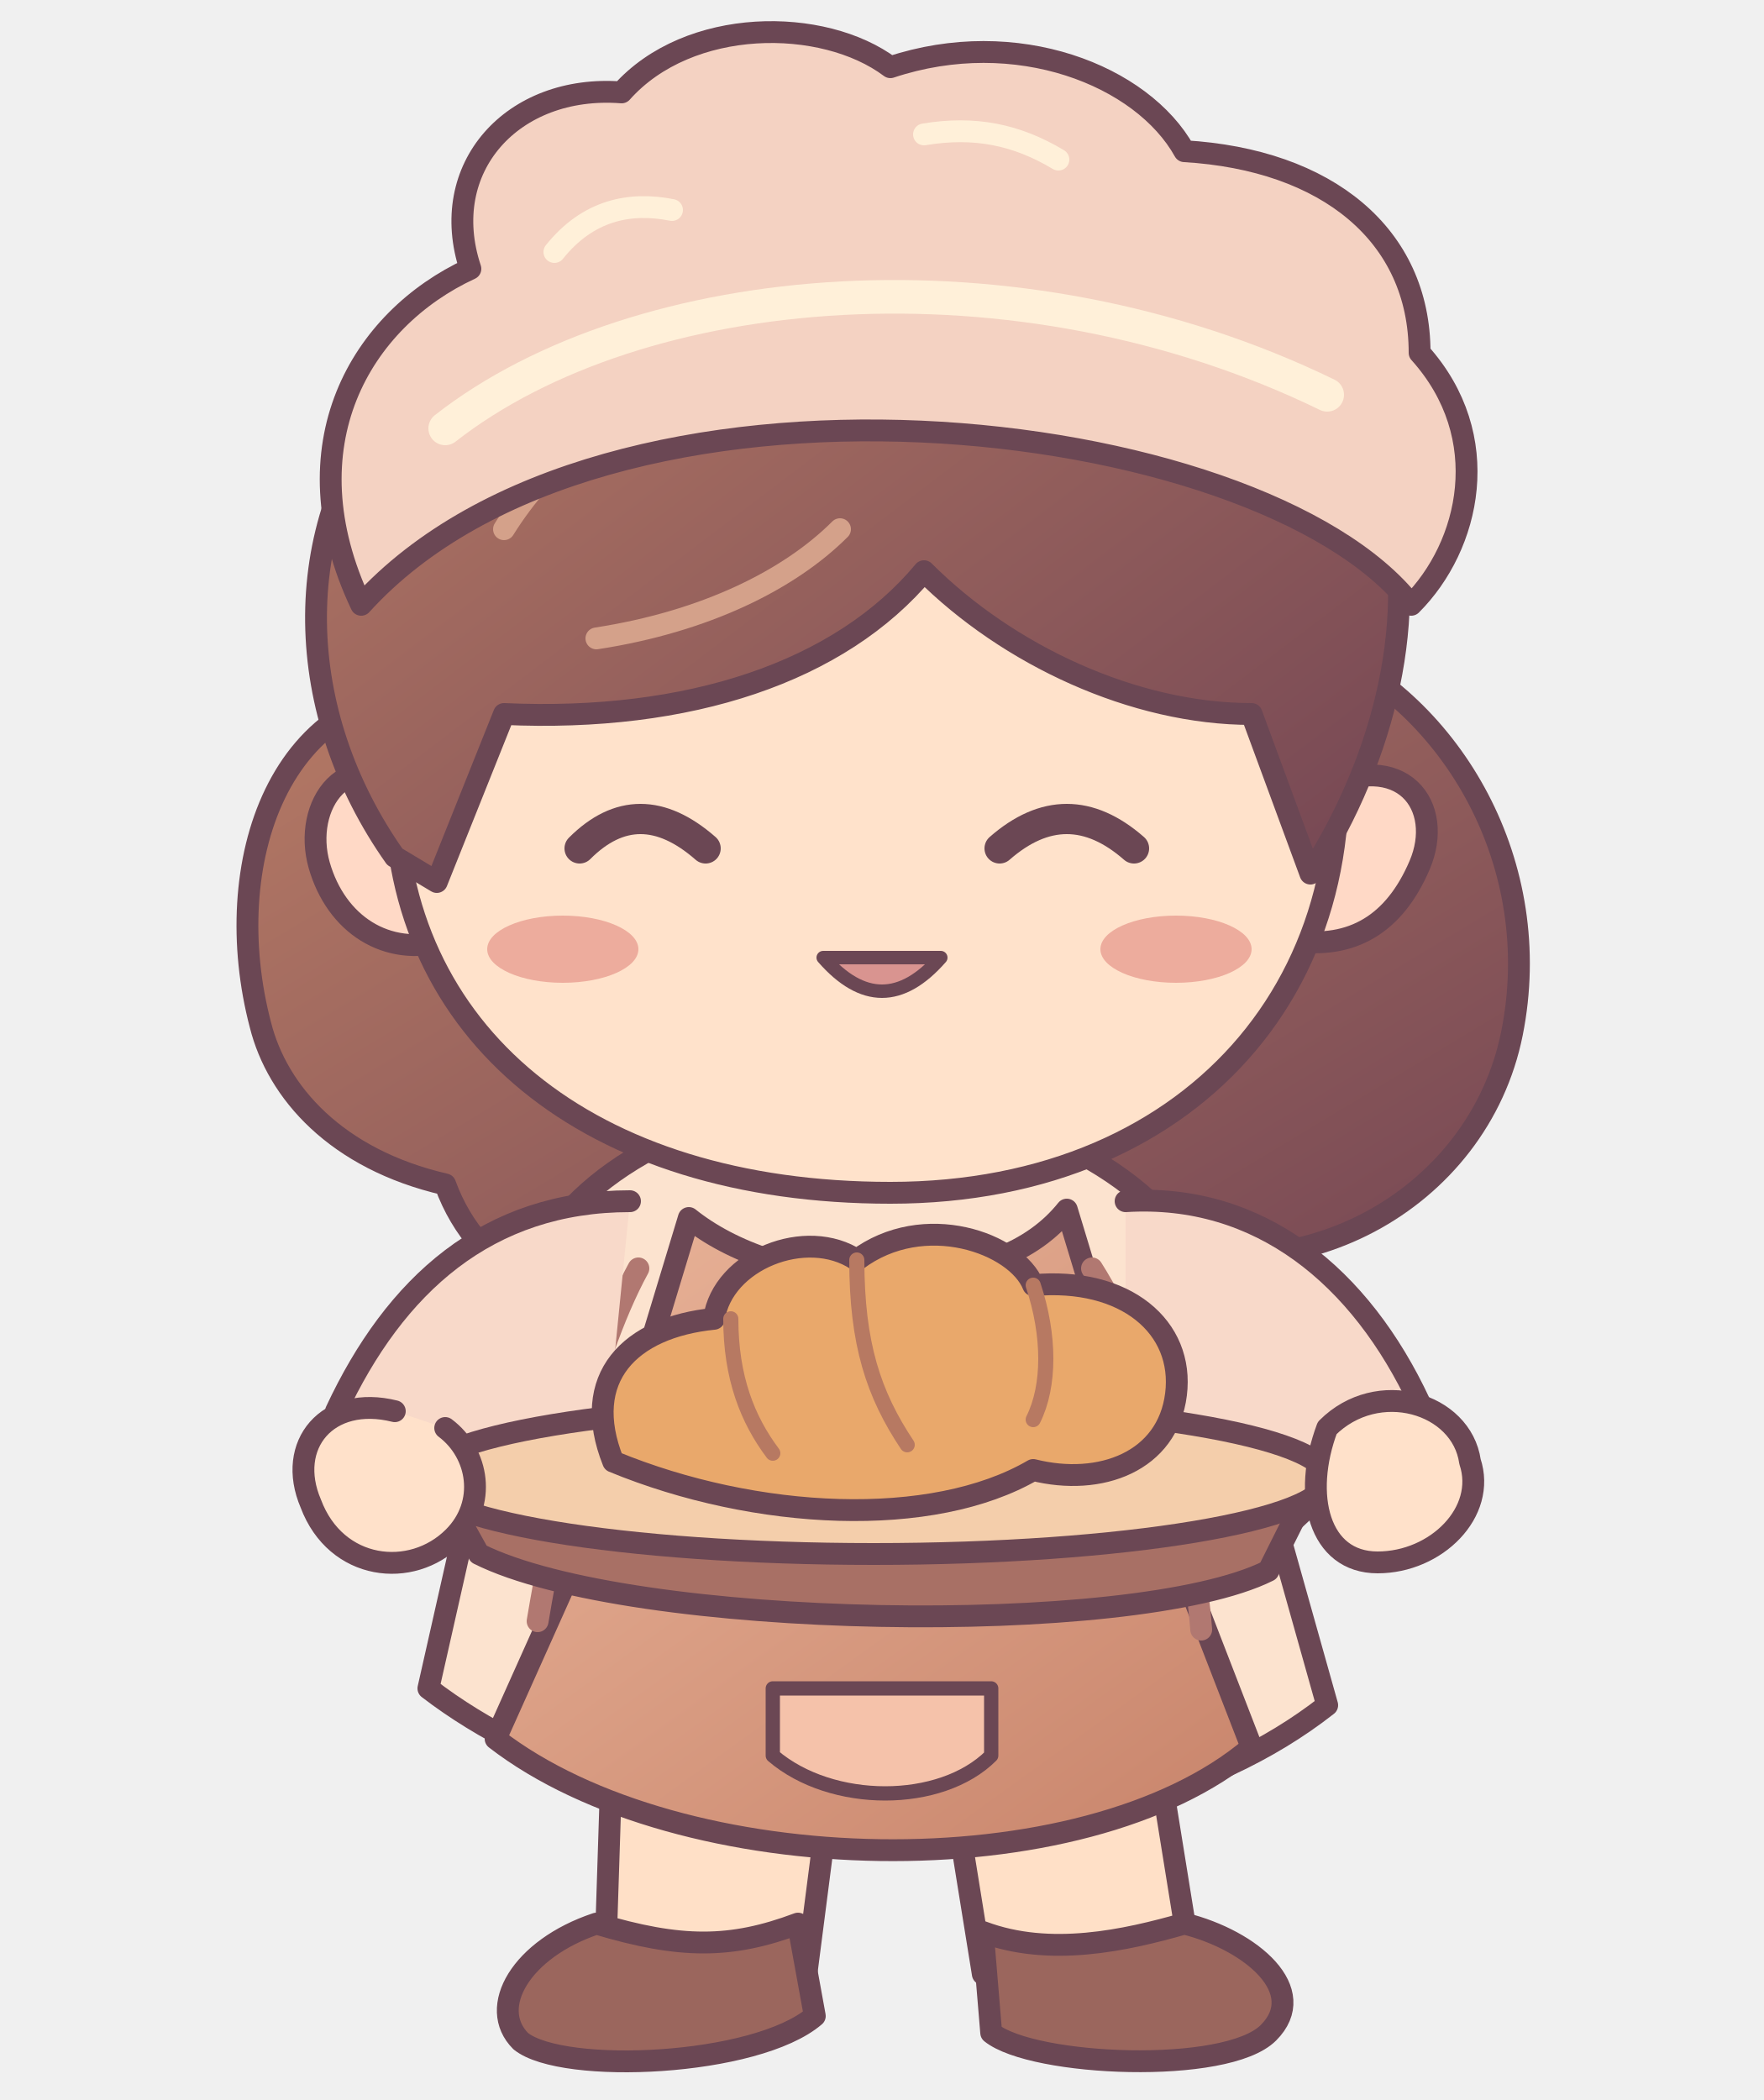
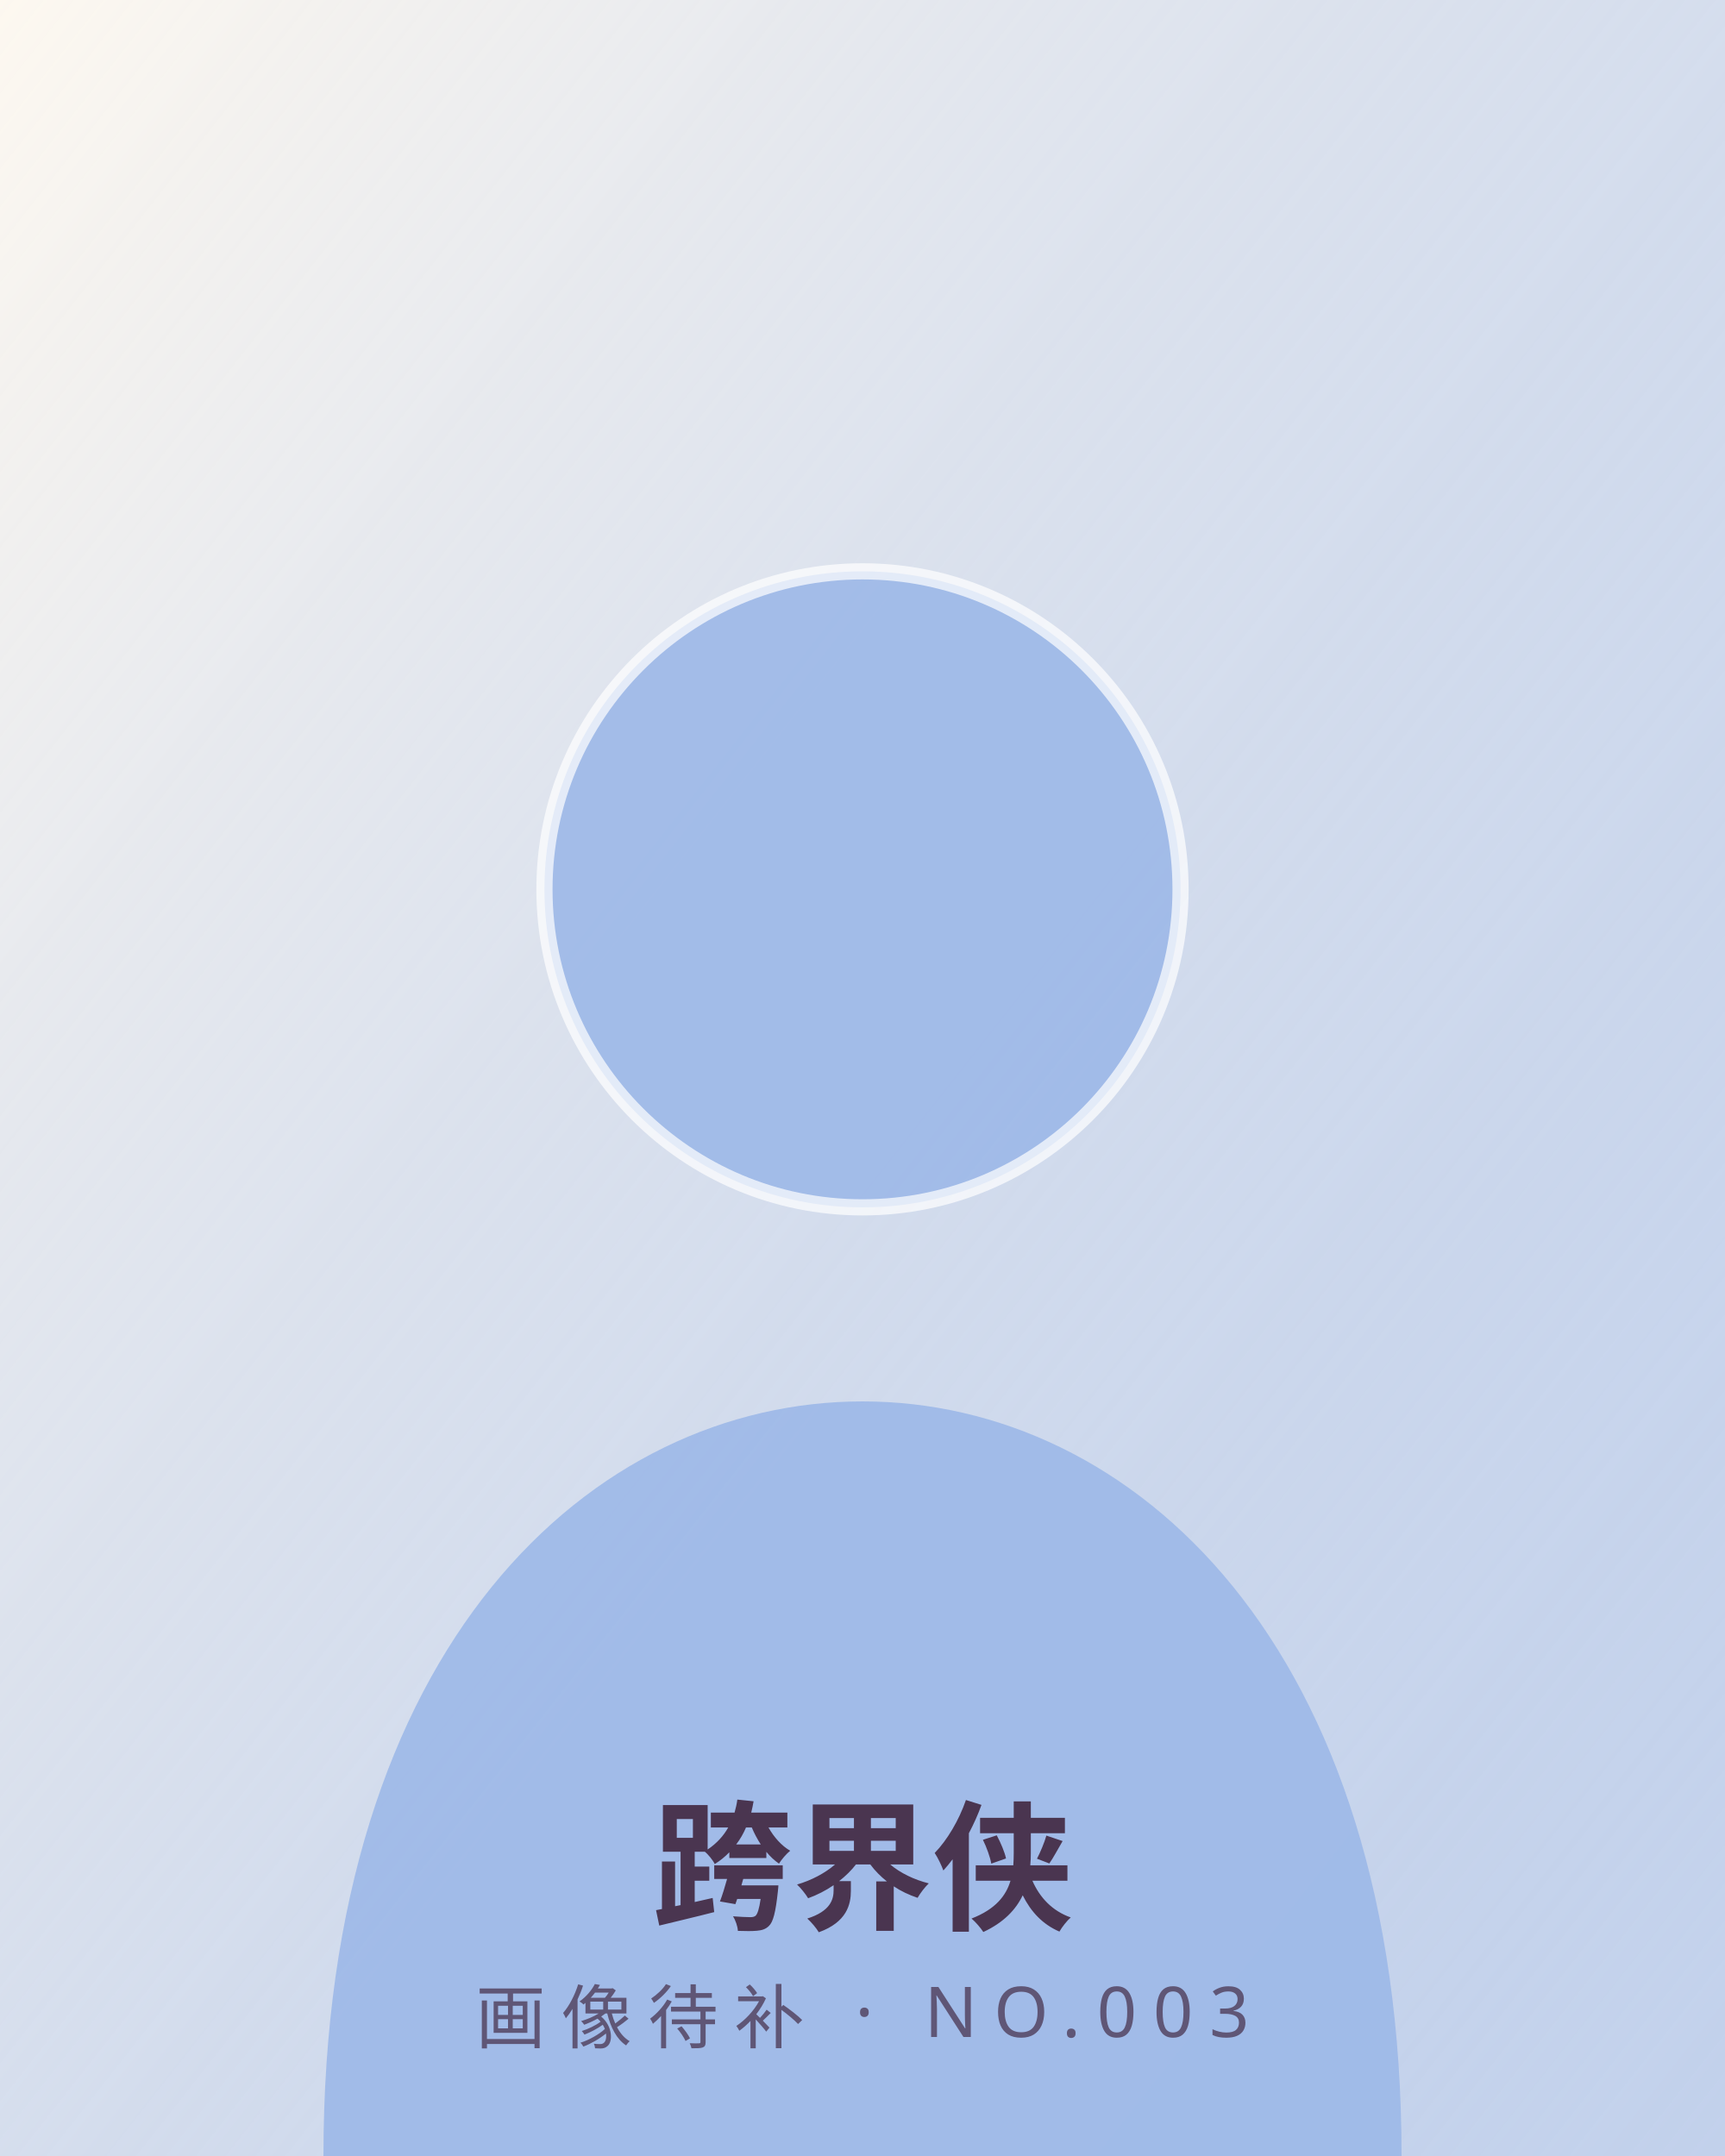
- <svg xmlns="http://www.w3.org/2000/svg" viewBox="0 0 210 250">
+ <svg xmlns="http://www.w3.org/2000/svg" viewBox="0 0 640 800">
  <defs>
-     <linearGradient id="hair" x2="1" y2=".85">
-       <stop stop-color="#b77b65" />
-       <stop offset="1" stop-color="#794a55" />
-     </linearGradient>
-     <linearGradient id="apron" x2=".85" y2="1">
-       <stop stop-color="#eab59a" />
-       <stop offset="1" stop-color="#ca876e" />
+     <linearGradient id="bg" x1="0" y1="0" x2="1" y2="1">
+       <stop offset="0" stop-color="#fdf8f0" />
+       <stop offset="1" stop-color="#9db8e8" stop-opacity="0.55" />
    </linearGradient>
  </defs>
-   <g stroke="#6b4754" stroke-width="2.6" stroke-linecap="round" stroke-linejoin="round">
-     <path d="M73 204h27l-4 31H72zm39 0h25l5 31h-25z" fill="#ffe0c7" />
-     <path d="M71 229c10 3 16 3 24 0l2 11c-7 6-30 7-35 3-4-4 0-11 9-14zm46 1c8 3 17 1 24-1 8 2 15 8 10 13-5 5-28 4-33 0z" fill="#9b665d" />
-     <path d="M54 82c-21-1-28 21-23 40 2 8 9 16 22 19 4 11 15 16 24 13l57-7c20 8 42-4 46-24 4-20-7-39-23-46z" fill="url(#hair)" />
-     <path d="M79 136c-14 7-19 17-21 34l-7 31c26 20 79 24 107 2l-9-32c-2-17-8-28-23-35Z" fill="#fce3cf" />
-     <path d="M82 145c5 4 13 7 23 7 11 0 18-3 22-8l10 33 12 31c-20 17-68 16-90-1l13-29z" fill="url(#apron)" />
-     <path d="M76 151c-6 11-10 30-12 42m66-42c7 11 12 30 13 43" stroke="#b17871" fill="none" />
-     <path d="M92 201h26v8c-6 6-19 6-26 0Z" fill="#f5c2aa" stroke-width="1.7" />
-     <path d="M75 143c-17 0-28 10-35 25l15 13 17-8m62-30c16-1 28 9 35 24l-15 14-20-8" fill="#f8d9c9" />
-     <path d="M50 94c-9-6-14 2-12 9s8 11 15 9m104-18c10-5 15 2 12 9s-8 10-15 9" fill="#ffd9c6" />
-     <path d="M49 80c6-25 27-41 55-41 29 0 50 17 54 42 7 34-15 61-52 61-36 0-59-19-59-48 0-5 1-10 2-14z" fill="#ffe2cb" />
-     <path d="M47 102c-12-17-13-39 0-55 14-18 35-26 61-25 29 1 51 16 57 37 4 14 0 31-9 45l-7-19c-14 0-29-7-39-17-10 12-28 18-50 17l-8 20z" fill="url(#hair)" />
-     <path d="M60 63c10-16 29-23 43-23m-32 36c13-2 23-7 29-13m26-24c9 5 15 10 19 18" fill="none" stroke="#d4a18a" />
-     <path d="M43 72c-9-19 0-34 13-40-4-12 5-22 18-21 8-9 24-9 32-3 15-5 30 1 35 10 17 1 28 10 28 24 9 10 6 23-1 30-18-23-96-32-125 0z" fill="#f4d2c2" />
-     <path d="M53 51c23-18 68-22 105-4" fill="none" stroke="#fff0d9" stroke-width="4" />
-     <path d="M66 30c4-5 9-6 14-5m30-9c6-1 11 0 16 3" fill="none" stroke="#fff0d9" />
-     <path d="M69 101q7-7 15 0m35 0q8-7 16 0" fill="none" stroke-width="3.6" />
-     <path d="M98 114q7 8 14 0z" fill="#d99490" stroke-width="1.6" />
-     <ellipse cx="67" cy="113" rx="9" ry="4" fill="#edac9d" stroke="none" />
-     <ellipse cx="140" cy="113" rx="9" ry="4" fill="#edac9d" stroke="none" />
-     <path d="M52 176c22-9 82-10 104 1l-5 10c-16 8-76 7-94-2z" fill="#a87065" />
-     <ellipse cx="104" cy="176" rx="54" ry="9" fill="#f4ceab" />
-     <path d="M73 174c-4-10 2-16 12-17 1-7 11-11 17-7 8-6 19-2 21 3 11-1 18 5 17 13-1 8-9 11-17 9-12 7-33 6-50-1z" fill="#e9a86b" />
-     <path d="M87 157c0 7 2 12 5 16m10-23c0 10 2 16 6 22m15-19c2 6 2 12 0 16" stroke="#b77962" fill="none" stroke-width="1.8" />
-     <path d="M47 168c-8-2-13 4-10 11 3 8 12 9 17 4 4-4 3-10-1-13m105 0c6-6 16-3 17 4 2 6-4 12-11 12-7 0-9-8-6-16z" fill="#ffe1ca" />
-   </g>
+   <rect width="640" height="800" fill="url(#bg)" />
+   <circle cx="320" cy="330" r="118" fill="#9db8e8" fill-opacity="0.9" />
+   <path d="M120 800 C120 610 220 520 320 520 C420 520 520 610 520 800 Z" fill="#9db8e8" fill-opacity="0.9" />
+   <circle cx="320" cy="330" r="118" fill="none" stroke="#ffffff" stroke-width="6" stroke-opacity="0.7" />
+   <text x="320" y="712" text-anchor="middle" font-family="sans-serif" font-size="52" font-weight="700" fill="#4a3550">跨界侠</text>
+   <text x="320" y="758" text-anchor="middle" font-family="sans-serif" font-size="26" letter-spacing="6" fill="#4a3550" fill-opacity="0.75">画像待补 · NO.003</text>
</svg>
